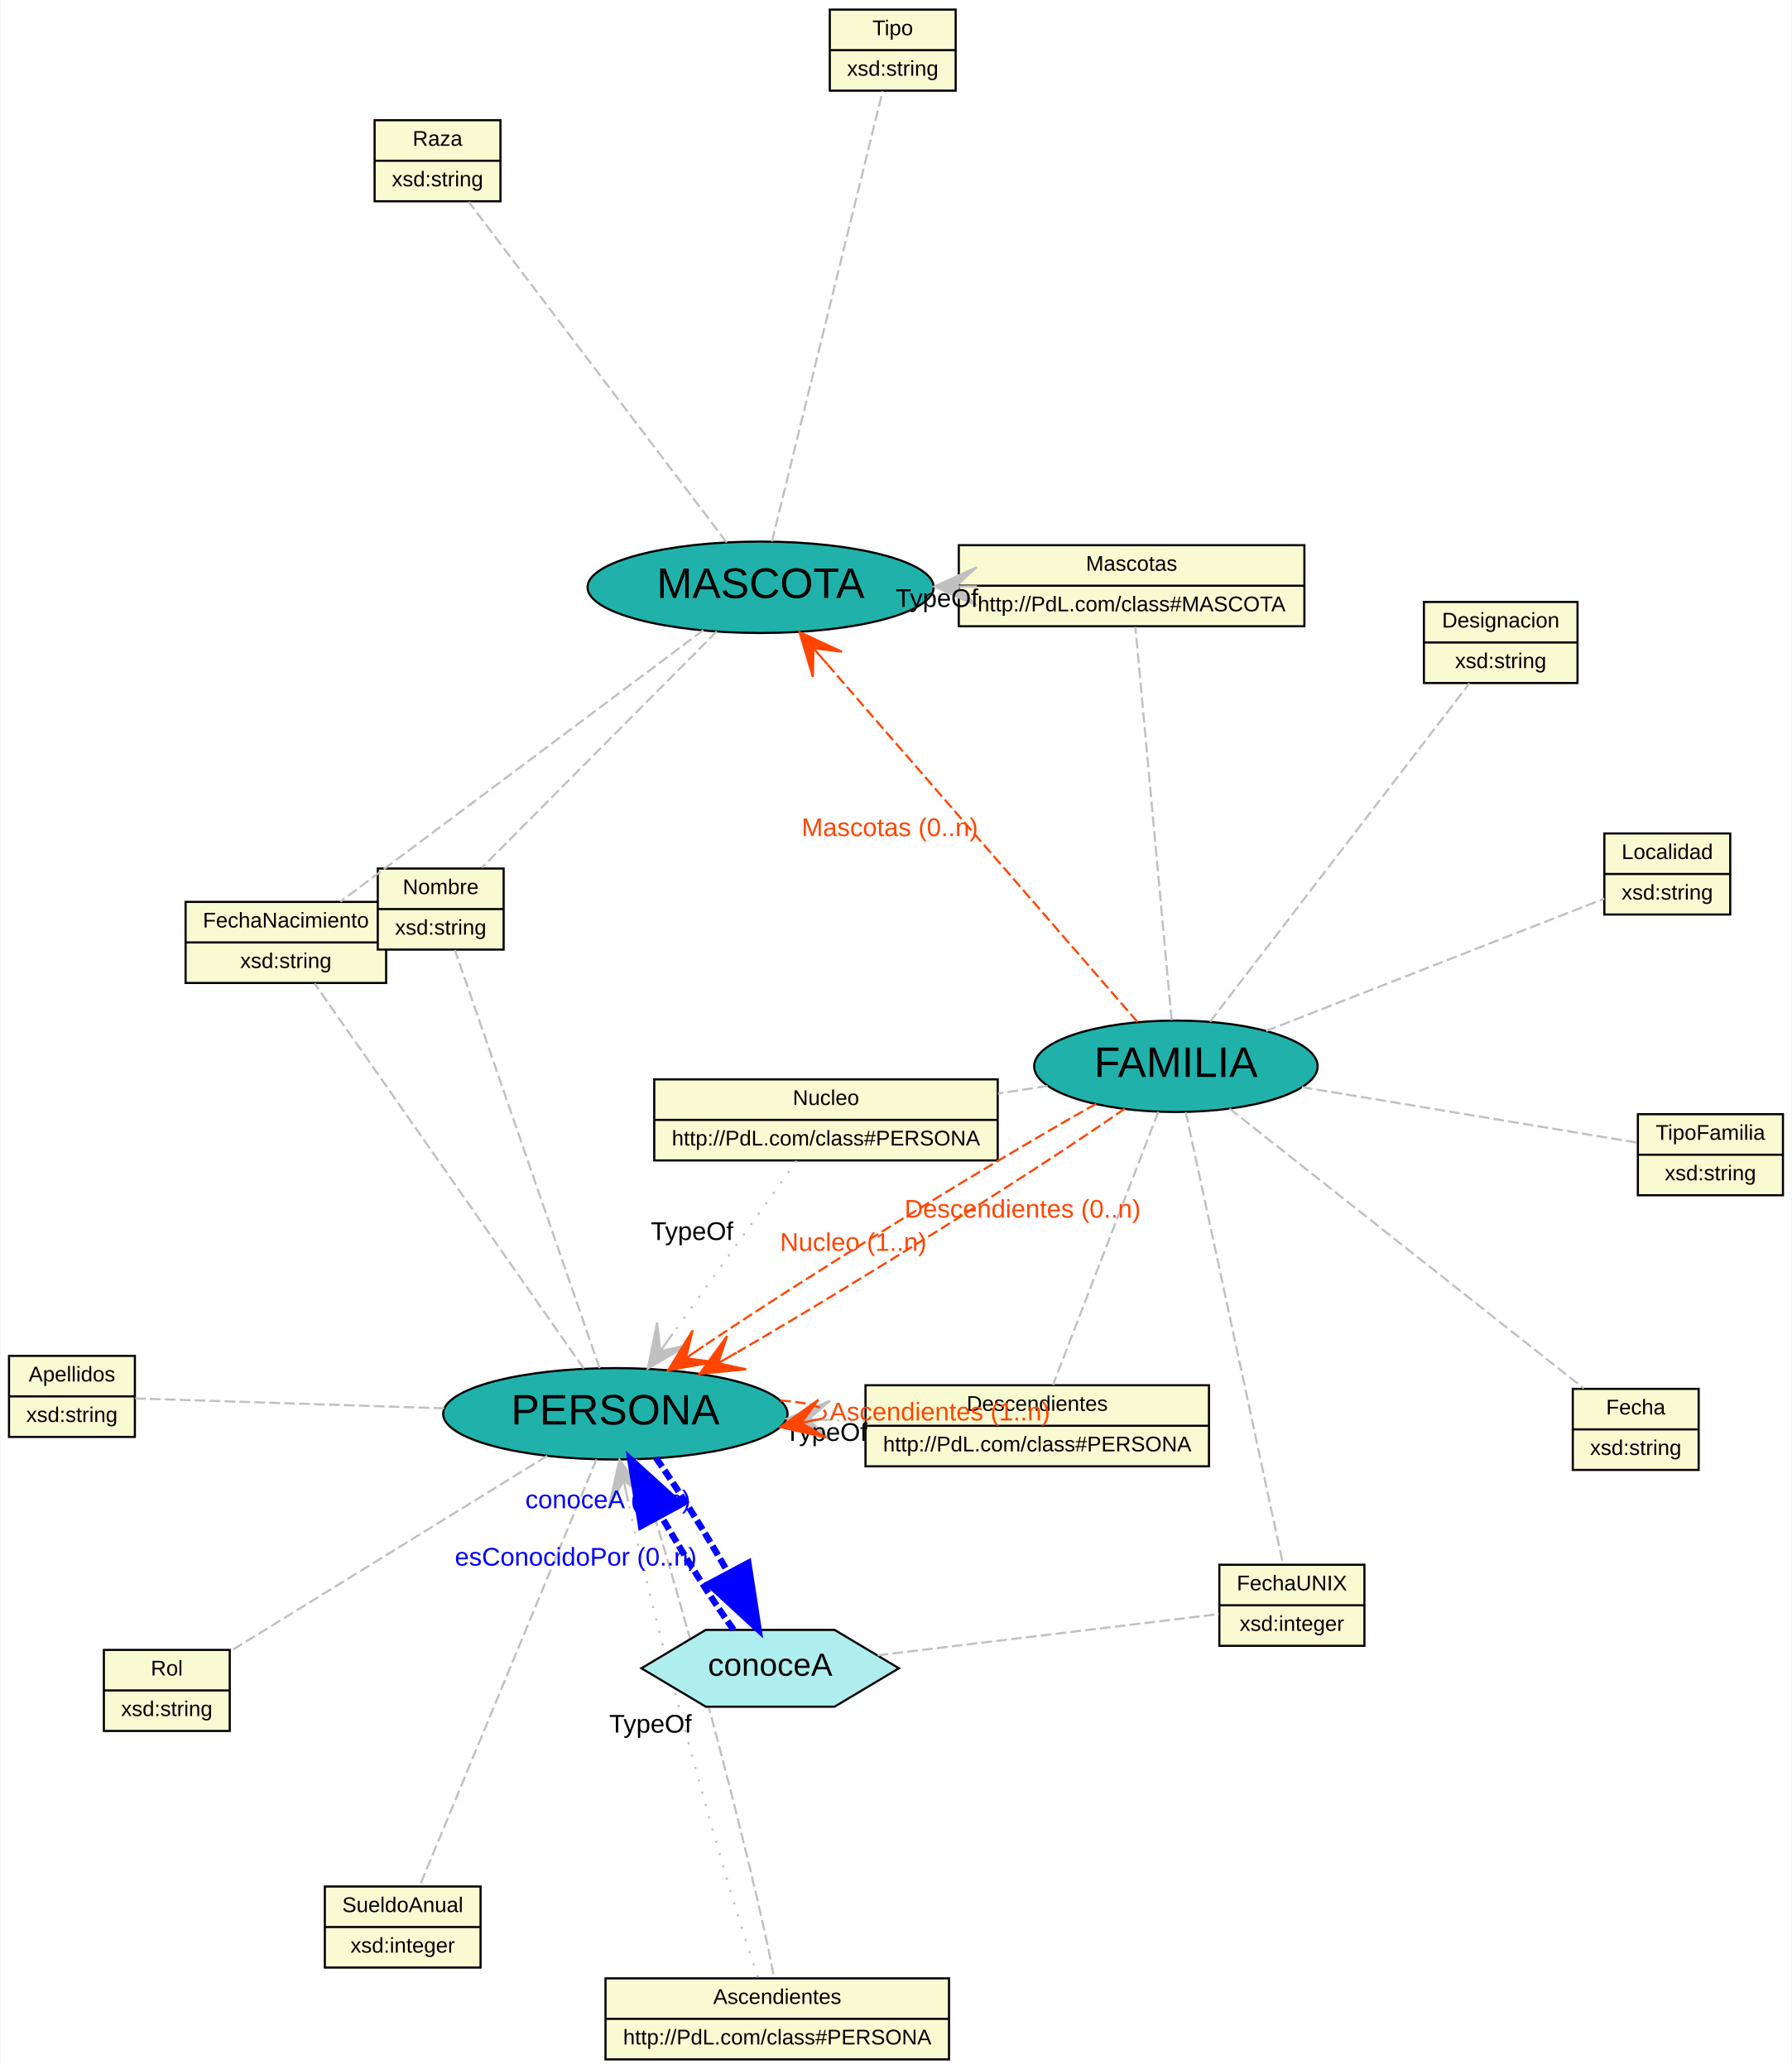
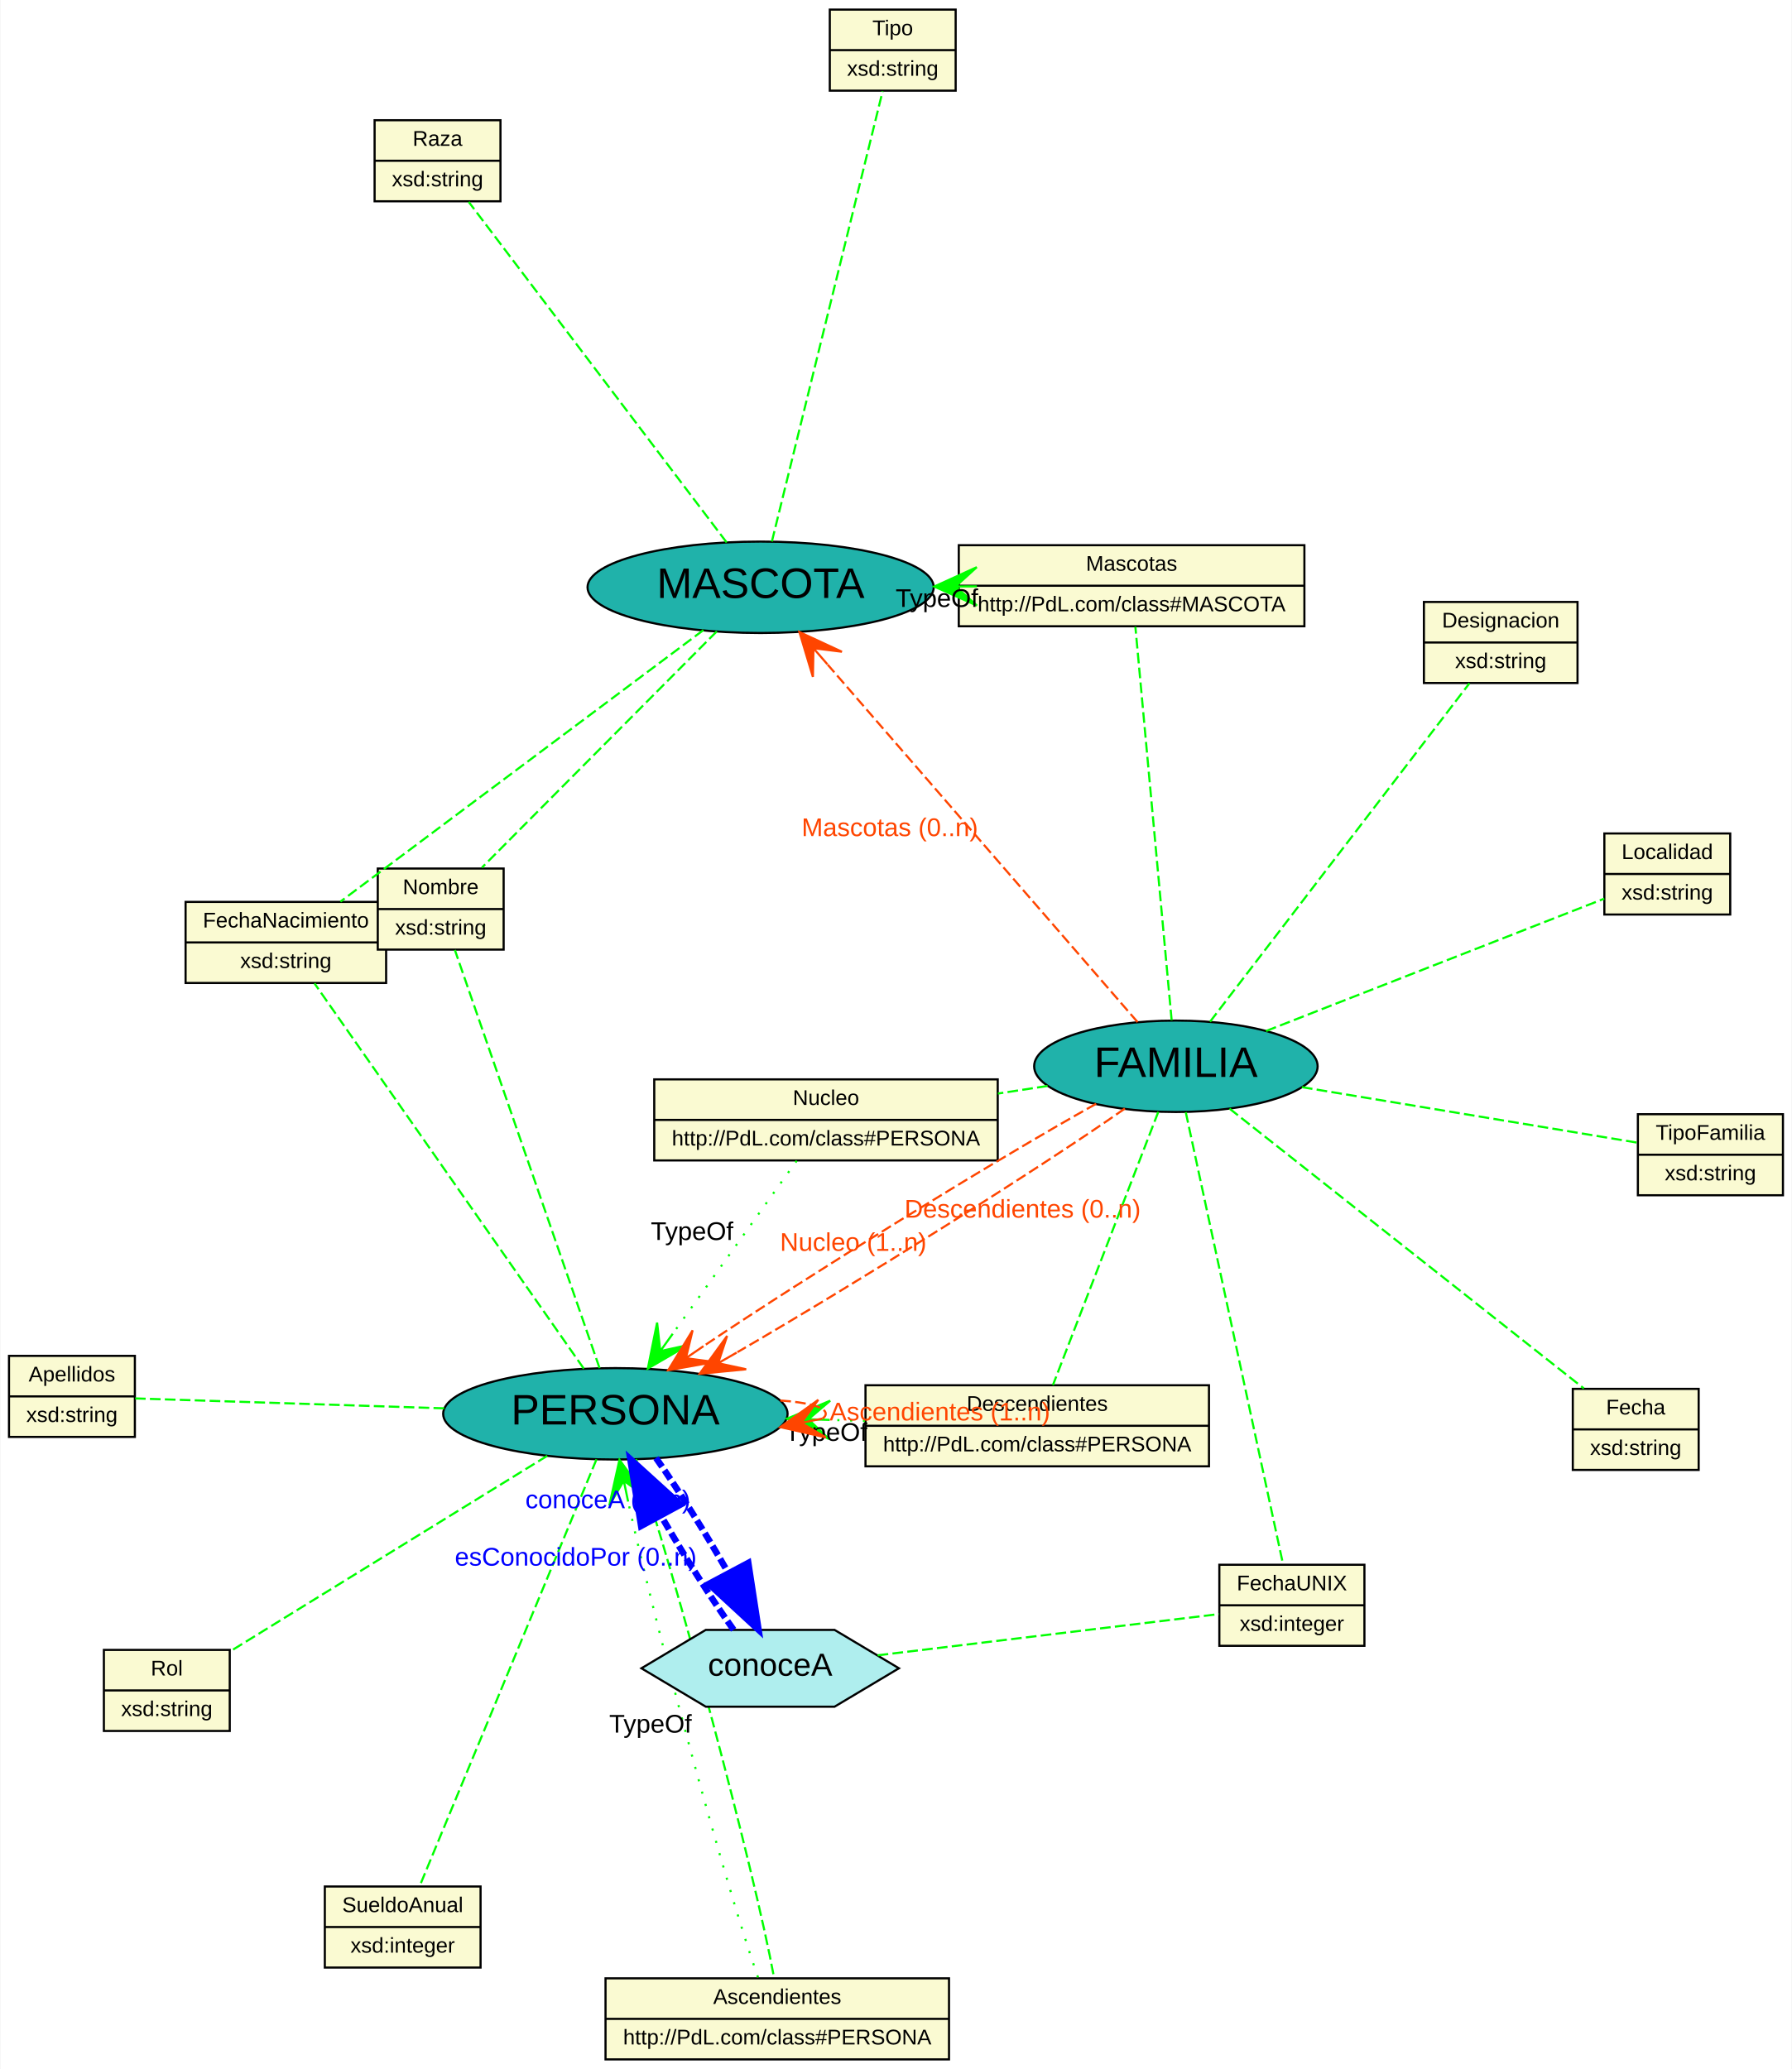
<svg xmlns="http://www.w3.org/2000/svg" width="840pt" height="970pt" viewBox="0.00 0.00 839.51 969.94">
  <g id="graph0" class="graph" transform="scale(1 1) rotate(0) translate(4 965.9376)">
    <polygon fill="#ffffff" stroke="transparent" points="-4,4 -4,-965.938 835.509,-965.938 835.509,4 -4,4" />
    <g id="node1" class="node">
      <polygon fill="#fafad2" stroke="#000000" points="0,-292.314 0,-330.314 59,-330.314 59,-292.314 0,-292.314" />
      <text text-anchor="middle" x="29.5" y="-318.314" font-family="Arial" font-size="10.00" fill="#000000">Apellidos</text>
      <polyline fill="none" stroke="#000000" points="0,-311.314 59,-311.314 " />
      <text text-anchor="middle" x="29.5" y="-299.314" font-family="Arial" font-size="10.00" fill="#000000">xsd:string</text>
    </g>
    <g id="node2" class="node">
      <polygon fill="#fafad2" stroke="#000000" points="445.193,-672.351 445.193,-710.351 607.193,-710.351 607.193,-672.351 445.193,-672.351" />
      <text text-anchor="middle" x="526.193" y="-698.351" font-family="Arial" font-size="10.00" fill="#000000">Mascotas</text>
      <polyline fill="none" stroke="#000000" points="445.193,-691.351 607.193,-691.351 " />
      <text text-anchor="middle" x="526.193" y="-679.351" font-family="Arial" font-size="10.00" fill="#000000">http://PdL.com/class#MASCOTA</text>
    </g>
    <g id="node18" class="node">
      <ellipse fill="#20b2aa" stroke="#000000" cx="352.31" cy="-690.622" rx="81.135" ry="21.429" />
      <text text-anchor="middle" x="352.31" y="-685.622" font-family="Arial" font-size="20.00" fill="#000000">MASCOTA</text>
    </g>
    <g id="edge20" class="edge">
-       <path fill="none" stroke="#c0c0c0" stroke-dasharray="1,5" d="M445.106,-691.011C444.987,-691.01 444.868,-691.01 444.749,-691.01" />
-       <polygon fill="#c0c0c0" stroke="#c0c0c0" points="433.669,-690.963 453.707,-682.047 443.669,-691.005 453.669,-691.047 453.669,-691.047 453.669,-691.047 443.669,-691.005 453.631,-700.047 433.669,-690.963 433.669,-690.963" />
+       <path fill="none" stroke="#00ff00" stroke-dasharray="1,5" d="M445.106,-691.011C444.987,-691.01 444.868,-691.01 444.749,-691.01" />
+       <polygon fill="#00ff00" stroke="#00ff00" points="433.669,-690.963 453.707,-682.047 443.669,-691.005 453.669,-691.047 453.669,-691.047 453.669,-691.047 443.669,-691.005 453.631,-700.047 433.669,-690.963 433.669,-690.963" />
      <text text-anchor="middle" x="434.928" y="-681.41" font-family="Arial" font-size="12.00" fill="#000000">TypeOf</text>
    </g>
    <g id="node3" class="node">
      <polygon fill="#fafad2" stroke="#000000" points="733.001,-276.843 733.001,-314.843 792.001,-314.843 792.001,-276.843 733.001,-276.843" />
      <text text-anchor="middle" x="762.501" y="-302.843" font-family="Arial" font-size="10.00" fill="#000000">Fecha</text>
      <polyline fill="none" stroke="#000000" points="733.001,-295.843 792.001,-295.843 " />
      <text text-anchor="middle" x="762.501" y="-283.843" font-family="Arial" font-size="10.00" fill="#000000">xsd:string</text>
    </g>
    <g id="node4" class="node">
      <polygon fill="#fafad2" stroke="#000000" points="82.772,-505.127 82.772,-543.128 176.772,-543.128 176.772,-505.127 82.772,-505.127" />
      <text text-anchor="middle" x="129.772" y="-531.128" font-family="Arial" font-size="10.00" fill="#000000">FechaNacimiento</text>
      <polyline fill="none" stroke="#000000" points="82.772,-524.128 176.772,-524.128 " />
      <text text-anchor="middle" x="129.772" y="-512.128" font-family="Arial" font-size="10.00" fill="#000000">xsd:string</text>
    </g>
    <g id="node5" class="node">
      <polygon fill="#fafad2" stroke="#000000" points="384.731,-923.438 384.731,-961.438 443.731,-961.438 443.731,-923.438 384.731,-923.438" />
      <text text-anchor="middle" x="414.231" y="-949.438" font-family="Arial" font-size="10.00" fill="#000000">Tipo</text>
      <polyline fill="none" stroke="#000000" points="384.731,-942.438 443.731,-942.438 " />
      <text text-anchor="middle" x="414.231" y="-930.438" font-family="Arial" font-size="10.00" fill="#000000">xsd:string</text>
    </g>
    <g id="node6" class="node">
      <polygon fill="#fafad2" stroke="#000000" points="401.466,-278.535 401.466,-316.535 562.466,-316.535 562.466,-278.535 401.466,-278.535" />
      <text text-anchor="middle" x="481.966" y="-304.535" font-family="Arial" font-size="10.00" fill="#000000">Descendientes</text>
      <polyline fill="none" stroke="#000000" points="401.466,-297.535 562.466,-297.535 " />
      <text text-anchor="middle" x="481.966" y="-285.535" font-family="Arial" font-size="10.00" fill="#000000">http://PdL.com/class#PERSONA</text>
    </g>
    <g id="node17" class="node">
      <ellipse fill="#20b2aa" stroke="#000000" cx="284.225" cy="-303.148" rx="80.721" ry="21.429" />
      <text text-anchor="middle" x="284.225" y="-298.148" font-family="Arial" font-size="20.00" fill="#000000">PERSONA</text>
    </g>
    <g id="edge21" class="edge">
-       <path fill="none" stroke="#c0c0c0" stroke-dasharray="1,5" d="M401.252,-299.826C395.784,-299.982 390.239,-300.139 384.688,-300.296" />
-       <polygon fill="#c0c0c0" stroke="#c0c0c0" points="364.681,-300.864 384.418,-291.3 374.677,-300.581 384.673,-300.297 384.673,-300.297 384.673,-300.297 374.677,-300.581 384.929,-309.293 364.681,-300.864 364.681,-300.864" />
+       <path fill="none" stroke="#00ff00" stroke-dasharray="1,5" d="M401.252,-299.826C395.784,-299.982 390.239,-300.139 384.688,-300.296" />
+       <polygon fill="#00ff00" stroke="#00ff00" points="364.681,-300.864 384.418,-291.3 374.677,-300.581 384.673,-300.297 384.673,-300.297 384.673,-300.297 374.677,-300.581 384.929,-309.293 364.681,-300.864 364.681,-300.864" />
      <text text-anchor="middle" x="382.97" y="-290.461" font-family="Arial" font-size="12.00" fill="#000000">TypeOf</text>
    </g>
    <g id="node7" class="node">
      <polygon fill="#fafad2" stroke="#000000" points="171.369,-871.576 171.369,-909.576 230.369,-909.576 230.369,-871.576 171.369,-871.576" />
      <text text-anchor="middle" x="200.869" y="-897.576" font-family="Arial" font-size="10.00" fill="#000000">Raza</text>
      <polyline fill="none" stroke="#000000" points="171.369,-890.576 230.369,-890.576 " />
      <text text-anchor="middle" x="200.869" y="-878.576" font-family="Arial" font-size="10.00" fill="#000000">xsd:string</text>
    </g>
    <g id="node8" class="node">
      <polygon fill="#fafad2" stroke="#000000" points="747.794,-537.213 747.794,-575.213 806.794,-575.213 806.794,-537.213 747.794,-537.213" />
      <text text-anchor="middle" x="777.294" y="-563.213" font-family="Arial" font-size="10.00" fill="#000000">Localidad</text>
      <polyline fill="none" stroke="#000000" points="747.794,-556.213 806.794,-556.213 " />
      <text text-anchor="middle" x="777.294" y="-544.213" font-family="Arial" font-size="10.00" fill="#000000">xsd:string</text>
    </g>
    <g id="node9" class="node">
      <polygon fill="#fafad2" stroke="#000000" points="44.471,-154.47 44.471,-192.47 103.471,-192.47 103.471,-154.47 44.471,-154.47" />
      <text text-anchor="middle" x="73.971" y="-180.47" font-family="Arial" font-size="10.00" fill="#000000">Rol</text>
      <polyline fill="none" stroke="#000000" points="44.471,-173.47 103.471,-173.47 " />
      <text text-anchor="middle" x="73.971" y="-161.47" font-family="Arial" font-size="10.00" fill="#000000">xsd:string</text>
    </g>
    <g id="node10" class="node">
      <polygon fill="#fafad2" stroke="#000000" points="148.037,-43.554 148.037,-81.554 221.037,-81.554 221.037,-43.554 148.037,-43.554" />
      <text text-anchor="middle" x="184.537" y="-69.554" font-family="Arial" font-size="10.00" fill="#000000">SueldoAnual</text>
      <polyline fill="none" stroke="#000000" points="148.037,-62.554 221.037,-62.554 " />
      <text text-anchor="middle" x="184.537" y="-50.554" font-family="Arial" font-size="10.00" fill="#000000">xsd:integer</text>
    </g>
    <g id="node11" class="node">
      <polygon fill="#fafad2" stroke="#000000" points="567.329,-194.385 567.329,-232.385 635.329,-232.385 635.329,-194.385 567.329,-194.385" />
      <text text-anchor="middle" x="601.329" y="-220.385" font-family="Arial" font-size="10.00" fill="#000000">FechaUNIX</text>
      <polyline fill="none" stroke="#000000" points="567.329,-213.385 635.329,-213.385 " />
      <text text-anchor="middle" x="601.329" y="-201.385" font-family="Arial" font-size="10.00" fill="#000000">xsd:integer</text>
    </g>
    <g id="node12" class="node">
      <polygon fill="#fafad2" stroke="#000000" points="302.447,-421.93 302.447,-459.93 463.447,-459.93 463.447,-421.93 302.447,-421.93" />
      <text text-anchor="middle" x="382.947" y="-447.93" font-family="Arial" font-size="10.00" fill="#000000">Nucleo</text>
      <polyline fill="none" stroke="#000000" points="302.447,-440.93 463.447,-440.93 " />
      <text text-anchor="middle" x="382.947" y="-428.93" font-family="Arial" font-size="10.00" fill="#000000">http://PdL.com/class#PERSONA</text>
    </g>
    <g id="edge22" class="edge">
-       <path fill="none" stroke="#c0c0c0" stroke-dasharray="1,5" d="M369.22,-421.772C354.254,-400.885 329.931,-366.938 311.131,-340.699" />
-       <polygon fill="#c0c0c0" stroke="#c0c0c0" points="299.454,-324.403 318.419,-335.418 305.279,-332.531 311.103,-340.66 311.103,-340.66 311.103,-340.66 305.279,-332.531 303.787,-345.902 299.454,-324.403 299.454,-324.403" />
+       <path fill="none" stroke="#00ff00" stroke-dasharray="1,5" d="M369.22,-421.772C354.254,-400.885 329.931,-366.938 311.131,-340.699" />
+       <polygon fill="#00ff00" stroke="#00ff00" points="299.454,-324.403 318.419,-335.418 305.279,-332.531 311.103,-340.66 311.103,-340.66 311.103,-340.66 305.279,-332.531 303.787,-345.902 299.454,-324.403 299.454,-324.403" />
      <text text-anchor="middle" x="320.175" y="-384.635" font-family="Arial" font-size="12.00" fill="#000000">TypeOf</text>
    </g>
    <g id="node13" class="node">
      <polygon fill="#fafad2" stroke="#000000" points="172.853,-520.772 172.853,-558.772 231.853,-558.772 231.853,-520.772 172.853,-520.772" />
      <text text-anchor="middle" x="202.353" y="-546.772" font-family="Arial" font-size="10.00" fill="#000000">Nombre</text>
      <polyline fill="none" stroke="#000000" points="172.853,-539.772 231.853,-539.772 " />
      <text text-anchor="middle" x="202.353" y="-527.772" font-family="Arial" font-size="10.00" fill="#000000">xsd:string</text>
    </g>
    <g id="node14" class="node">
      <polygon fill="#fafad2" stroke="#000000" points="279.611,-.5 279.611,-38.5 440.611,-38.5 440.611,-.5 279.611,-.5" />
      <text text-anchor="middle" x="360.111" y="-26.5" font-family="Arial" font-size="10.00" fill="#000000">Ascendientes</text>
      <polyline fill="none" stroke="#000000" points="279.611,-19.5 440.611,-19.5 " />
      <text text-anchor="middle" x="360.111" y="-7.5" font-family="Arial" font-size="10.00" fill="#000000">http://PdL.com/class#PERSONA</text>
    </g>
    <g id="edge23" class="edge">
-       <path fill="none" stroke="#c0c0c0" stroke-dasharray="1,5" d="M351.076,-38.942C335.11,-84.606 303.973,-199.472 290.275,-261.646" />
-       <polygon fill="#c0c0c0" stroke="#c0c0c0" points="286.144,-281.591 281.387,-260.182 288.172,-271.799 290.2,-262.007 290.2,-262.007 290.2,-262.007 288.172,-271.799 299.013,-263.832 286.144,-281.591 286.144,-281.591" />
+       <path fill="none" stroke="#00ff00" stroke-dasharray="1,5" d="M351.076,-38.942C335.11,-84.606 303.973,-199.472 290.275,-261.646" />
+       <polygon fill="#00ff00" stroke="#00ff00" points="286.144,-281.591 281.387,-260.182 288.172,-271.799 290.2,-262.007 290.2,-262.007 290.2,-262.007 288.172,-271.799 299.013,-263.832 286.144,-281.591 286.144,-281.591" />
      <text text-anchor="middle" x="300.675" y="-153.694" font-family="Arial" font-size="12.00" fill="#000000">TypeOf</text>
    </g>
    <g id="node15" class="node">
      <polygon fill="#fafad2" stroke="#000000" points="663.215,-645.74 663.215,-683.74 735.215,-683.74 735.215,-645.74 663.215,-645.74" />
      <text text-anchor="middle" x="699.215" y="-671.74" font-family="Arial" font-size="10.00" fill="#000000">Designacion</text>
      <polyline fill="none" stroke="#000000" points="663.215,-664.74 735.215,-664.74 " />
      <text text-anchor="middle" x="699.215" y="-652.74" font-family="Arial" font-size="10.00" fill="#000000">xsd:string</text>
    </g>
    <g id="node16" class="node">
      <polygon fill="#fafad2" stroke="#000000" points="763.509,-405.603 763.509,-443.603 831.509,-443.603 831.509,-405.603 763.509,-405.603" />
      <text text-anchor="middle" x="797.509" y="-431.603" font-family="Arial" font-size="10.00" fill="#000000">TipoFamilia</text>
      <polyline fill="none" stroke="#000000" points="763.509,-424.603 831.509,-424.603 " />
      <text text-anchor="middle" x="797.509" y="-412.603" font-family="Arial" font-size="10.00" fill="#000000">xsd:string</text>
    </g>
    <g id="edge2" class="edge">
-       <path fill="none" stroke="#c0c0c0" stroke-dasharray="5,2" d="M203.978,-305.721C154.688,-307.301 94.437,-309.232 59.179,-310.363" />
+       <path fill="none" stroke="#00ff00" stroke-dasharray="5,2" d="M203.978,-305.721C154.688,-307.301 94.437,-309.232 59.179,-310.363" />
    </g>
    <g id="edge4" class="edge">
-       <path fill="none" stroke="#c0c0c0" stroke-dasharray="5,2" d="M269.416,-324.336C239.44,-367.223 171.992,-463.722 143.206,-504.908" />
+       <path fill="none" stroke="#00ff00" stroke-dasharray="5,2" d="M269.416,-324.336C239.44,-367.223 171.992,-463.722 143.206,-504.908" />
    </g>
    <g id="edge3" class="edge">
-       <path fill="none" stroke="#c0c0c0" stroke-dasharray="5,2" d="M252.292,-283.453C211.855,-258.512 142.734,-215.881 103.483,-191.671" />
+       <path fill="none" stroke="#00ff00" stroke-dasharray="5,2" d="M252.292,-283.453C211.855,-258.512 142.734,-215.881 103.483,-191.671" />
    </g>
    <g id="edge5" class="edge">
-       <path fill="none" stroke="#c0c0c0" stroke-dasharray="5,2" d="M275.379,-281.797C256.175,-235.45 210.922,-126.233 192.525,-81.831" />
+       <path fill="none" stroke="#00ff00" stroke-dasharray="5,2" d="M275.379,-281.797C256.175,-235.45 210.922,-126.233 192.525,-81.831" />
    </g>
    <g id="edge1" class="edge">
-       <path fill="none" stroke="#c0c0c0" stroke-dasharray="5,2" d="M276.815,-324.564C260.992,-370.297 224.112,-476.885 208.996,-520.573" />
+       <path fill="none" stroke="#00ff00" stroke-dasharray="5,2" d="M276.815,-324.564C260.992,-370.297 224.112,-476.885 208.996,-520.573" />
    </g>
    <g id="edge6" class="edge">
-       <path fill="none" stroke="#c0c0c0" stroke-dasharray="5,2" d="M293.892,-281.884C312.267,-228.581 349.25,-89.953 358.611,-38.808" />
+       <path fill="none" stroke="#00ff00" stroke-dasharray="5,2" d="M293.892,-281.884C312.267,-228.581 349.25,-89.953 358.611,-38.808" />
    </g>
    <g id="edge24" class="edge">
      <path fill="none" stroke="#ff4500" stroke-dasharray="5,2" d="M361.535,-309.393C374.16,-308.499 382.836,-306.418 382.836,-303.148 382.836,-302.331 382.293,-301.587 381.283,-300.918" />
      <polygon fill="#ff4500" stroke="#ff4500" points="361.535,-296.903 382.928,-292.069 371.335,-298.896 381.134,-300.888 381.134,-300.888 381.134,-300.888 371.335,-298.896 379.341,-309.708 361.535,-296.903 361.535,-296.903" />
      <text text-anchor="middle" x="436.336" y="-300.048" font-family="Arial" font-size="12.00" fill="#ff4500">Ascendientes (1..n) </text>
    </g>
    <g id="node20" class="node">
      <polygon fill="#afeeee" stroke="#000000" points="417.141,-183.85 386.962,-201.85 326.604,-201.85 296.426,-183.85 326.604,-165.85 386.962,-165.85 417.141,-183.85" />
      <text text-anchor="middle" x="356.783" y="-180.35" font-family="Arial" font-size="15.00" fill="#000000">conoceA</text>
    </g>
    <g id="edge28" class="edge">
      <path fill="none" stroke="#0000ff" stroke-width="3" stroke-dasharray="5,2" d="M303.263,-282.439C313.746,-267.575 326.615,-247.028 337.171,-228.525" />
      <polygon fill="#0000ff" stroke="#0000ff" stroke-width="3" points="346.54,-233.27 351.364,-201.854 328.001,-223.405 346.54,-233.27" />
      <text text-anchor="middle" x="280.717" y="-258.882" font-family="Arial" font-size="12.00" fill="#0000ff">conoceA (0..n)</text>
    </g>
    <g id="edge10" class="edge">
-       <path fill="none" stroke="#c0c0c0" stroke-dasharray="5,2" d="M325.467,-670.539C282.232,-638.192 197.741,-574.979 155.336,-543.253" />
+       <path fill="none" stroke="#00ff00" stroke-dasharray="5,2" d="M325.467,-670.539C282.232,-638.192 197.741,-574.979 155.336,-543.253" />
    </g>
    <g id="edge7" class="edge">
-       <path fill="none" stroke="#c0c0c0" stroke-dasharray="5,2" d="M357.59,-712.092C369.464,-760.38 398.122,-876.928 409.479,-923.116" />
+       <path fill="none" stroke="#00ff00" stroke-dasharray="5,2" d="M357.59,-712.092C369.464,-760.38 398.122,-876.928 409.479,-923.116" />
    </g>
    <g id="edge9" class="edge">
-       <path fill="none" stroke="#c0c0c0" stroke-dasharray="5,2" d="M336.39,-711.643C306.849,-750.647 243.968,-833.671 215.46,-871.311" />
+       <path fill="none" stroke="#00ff00" stroke-dasharray="5,2" d="M336.39,-711.643C306.849,-750.647 243.968,-833.671 215.46,-871.311" />
    </g>
    <g id="edge8" class="edge">
-       <path fill="none" stroke="#c0c0c0" stroke-dasharray="5,2" d="M331.774,-669.963C302.737,-640.753 250.063,-587.766 221.692,-559.226" />
+       <path fill="none" stroke="#00ff00" stroke-dasharray="5,2" d="M331.774,-669.963C302.737,-640.753 250.063,-587.766 221.692,-559.226" />
    </g>
    <g id="node19" class="node">
      <ellipse fill="#20b2aa" stroke="#000000" cx="546.957" cy="-466.067" rx="66.436" ry="21.429" />
      <text text-anchor="middle" x="546.957" y="-461.067" font-family="Arial" font-size="20.00" fill="#000000">FAMILIA</text>
    </g>
    <g id="edge18" class="edge">
-       <path fill="none" stroke="#c0c0c0" stroke-dasharray="5,2" d="M544.966,-487.669C540.926,-531.5 531.823,-630.265 527.97,-672.073" />
+       <path fill="none" stroke="#00ff00" stroke-dasharray="5,2" d="M544.966,-487.669C540.926,-531.5 531.823,-630.265 527.97,-672.073" />
    </g>
    <g id="edge12" class="edge">
-       <path fill="none" stroke="#c0c0c0" stroke-dasharray="5,2" d="M572.105,-446.207C613.86,-413.231 696.969,-347.596 738.175,-315.054" />
+       <path fill="none" stroke="#00ff00" stroke-dasharray="5,2" d="M572.105,-446.207C613.86,-413.231 696.969,-347.596 738.175,-315.054" />
    </g>
    <g id="edge17" class="edge">
-       <path fill="none" stroke="#c0c0c0" stroke-dasharray="5,2" d="M538.726,-444.723C525.952,-411.596 501.554,-348.329 489.33,-316.63" />
+       <path fill="none" stroke="#00ff00" stroke-dasharray="5,2" d="M538.726,-444.723C525.952,-411.596 501.554,-348.329 489.33,-316.63" />
    </g>
    <g id="edge13" class="edge">
-       <path fill="none" stroke="#c0c0c0" stroke-dasharray="5,2" d="M589.205,-482.602C635.181,-500.595 707.495,-528.896 747.749,-544.65" />
+       <path fill="none" stroke="#00ff00" stroke-dasharray="5,2" d="M589.205,-482.602C635.181,-500.595 707.495,-528.896 747.749,-544.65" />
    </g>
    <g id="edge11" class="edge">
-       <path fill="none" stroke="#c0c0c0" stroke-dasharray="5,2" d="M551.593,-444.524C562.045,-395.95 587.308,-278.544 597.23,-232.432" />
+       <path fill="none" stroke="#00ff00" stroke-dasharray="5,2" d="M551.593,-444.524C562.045,-395.95 587.308,-278.544 597.23,-232.432" />
    </g>
    <g id="edge16" class="edge">
-       <path fill="none" stroke="#c0c0c0" stroke-dasharray="5,2" d="M486.817,-456.85C479.229,-455.687 471.371,-454.483 463.531,-453.281" />
+       <path fill="none" stroke="#00ff00" stroke-dasharray="5,2" d="M486.817,-456.85C479.229,-455.687 471.371,-454.483 463.531,-453.281" />
    </g>
    <g id="edge15" class="edge">
-       <path fill="none" stroke="#c0c0c0" stroke-dasharray="5,2" d="M562.964,-486.953C592.664,-525.708 655.884,-608.2 684.545,-645.598" />
+       <path fill="none" stroke="#00ff00" stroke-dasharray="5,2" d="M562.964,-486.953C592.664,-525.708 655.884,-608.2 684.545,-645.598" />
    </g>
    <g id="edge14" class="edge">
-       <path fill="none" stroke="#c0c0c0" stroke-dasharray="5,2" d="M606.017,-456.293C655.062,-448.177 723.109,-436.916 763.494,-430.232" />
+       <path fill="none" stroke="#00ff00" stroke-dasharray="5,2" d="M606.017,-456.293C655.062,-448.177 723.109,-436.916 763.494,-430.232" />
    </g>
    <g id="edge25" class="edge">
      <path fill="none" stroke="#ff4500" stroke-dasharray="5,2" d="M523.041,-446.244C482.216,-417.623 398.133,-364.956 341.429,-332.046" />
      <polygon fill="#ff4500" stroke="#ff4500" points="323.71,-321.908 345.539,-324.029 332.39,-326.875 341.07,-331.841 341.07,-331.841 341.07,-331.841 332.39,-326.875 336.6,-339.652 323.71,-321.908 323.71,-321.908" />
      <text text-anchor="middle" x="395.735" y="-379.545" font-family="Arial" font-size="12.00" fill="#ff4500">Nucleo (1..n) </text>
    </g>
    <g id="edge26" class="edge">
      <path fill="none" stroke="#ff4500" stroke-dasharray="5,2" d="M509.56,-448.478C460.899,-421.243 376.215,-368.903 325.655,-334.957" />
      <polygon fill="#ff4500" stroke="#ff4500" points="309.005,-323.576 330.595,-327.432 317.261,-329.219 325.516,-334.862 325.516,-334.862 325.516,-334.862 317.261,-329.219 320.437,-342.292 309.005,-323.576 309.005,-323.576" />
      <text text-anchor="middle" x="475.107" y="-395.118" font-family="Arial" font-size="12.00" fill="#ff4500">Descendientes (0..n) </text>
    </g>
    <g id="edge27" class="edge">
      <path fill="none" stroke="#ff4500" stroke-dasharray="5,2" d="M528.994,-486.791C495.908,-524.96 424.96,-606.81 383.742,-654.361" />
      <polygon fill="#ff4500" stroke="#ff4500" points="370.513,-669.623 376.812,-648.615 377.063,-662.066 383.613,-654.51 383.613,-654.51 383.613,-654.51 377.063,-662.066 390.414,-660.405 370.513,-669.623 370.513,-669.623" />
      <text text-anchor="middle" x="412.868" y="-573.976" font-family="Arial" font-size="12.00" fill="#ff4500">Mascotas (0..n) </text>
    </g>
    <g id="edge19" class="edge">
-       <path fill="none" stroke="#c0c0c0" stroke-dasharray="5,2" d="M407.157,-189.934C454.975,-195.709 525.547,-204.233 567.14,-209.256" />
+       <path fill="none" stroke="#00ff00" stroke-dasharray="5,2" d="M407.157,-189.934C454.975,-195.709 525.547,-204.233 567.14,-209.256" />
    </g>
    <g id="edge29" class="edge">
      <path fill="none" stroke="#0000ff" stroke-width="3" stroke-dasharray="5,2" d="M339.645,-201.894C329.432,-216.088 316.522,-236.489 305.674,-255.275" />
      <polygon fill="#0000ff" stroke="#0000ff" stroke-width="3" points="296.285,-250.561 291.207,-281.937 314.743,-260.576 296.285,-250.561" />
      <text text-anchor="middle" x="265.659" y="-231.984" font-family="Arial" font-size="12.00" fill="#0000ff">esConocidoPor (0..n)</text>
    </g>
  </g>
</svg>
